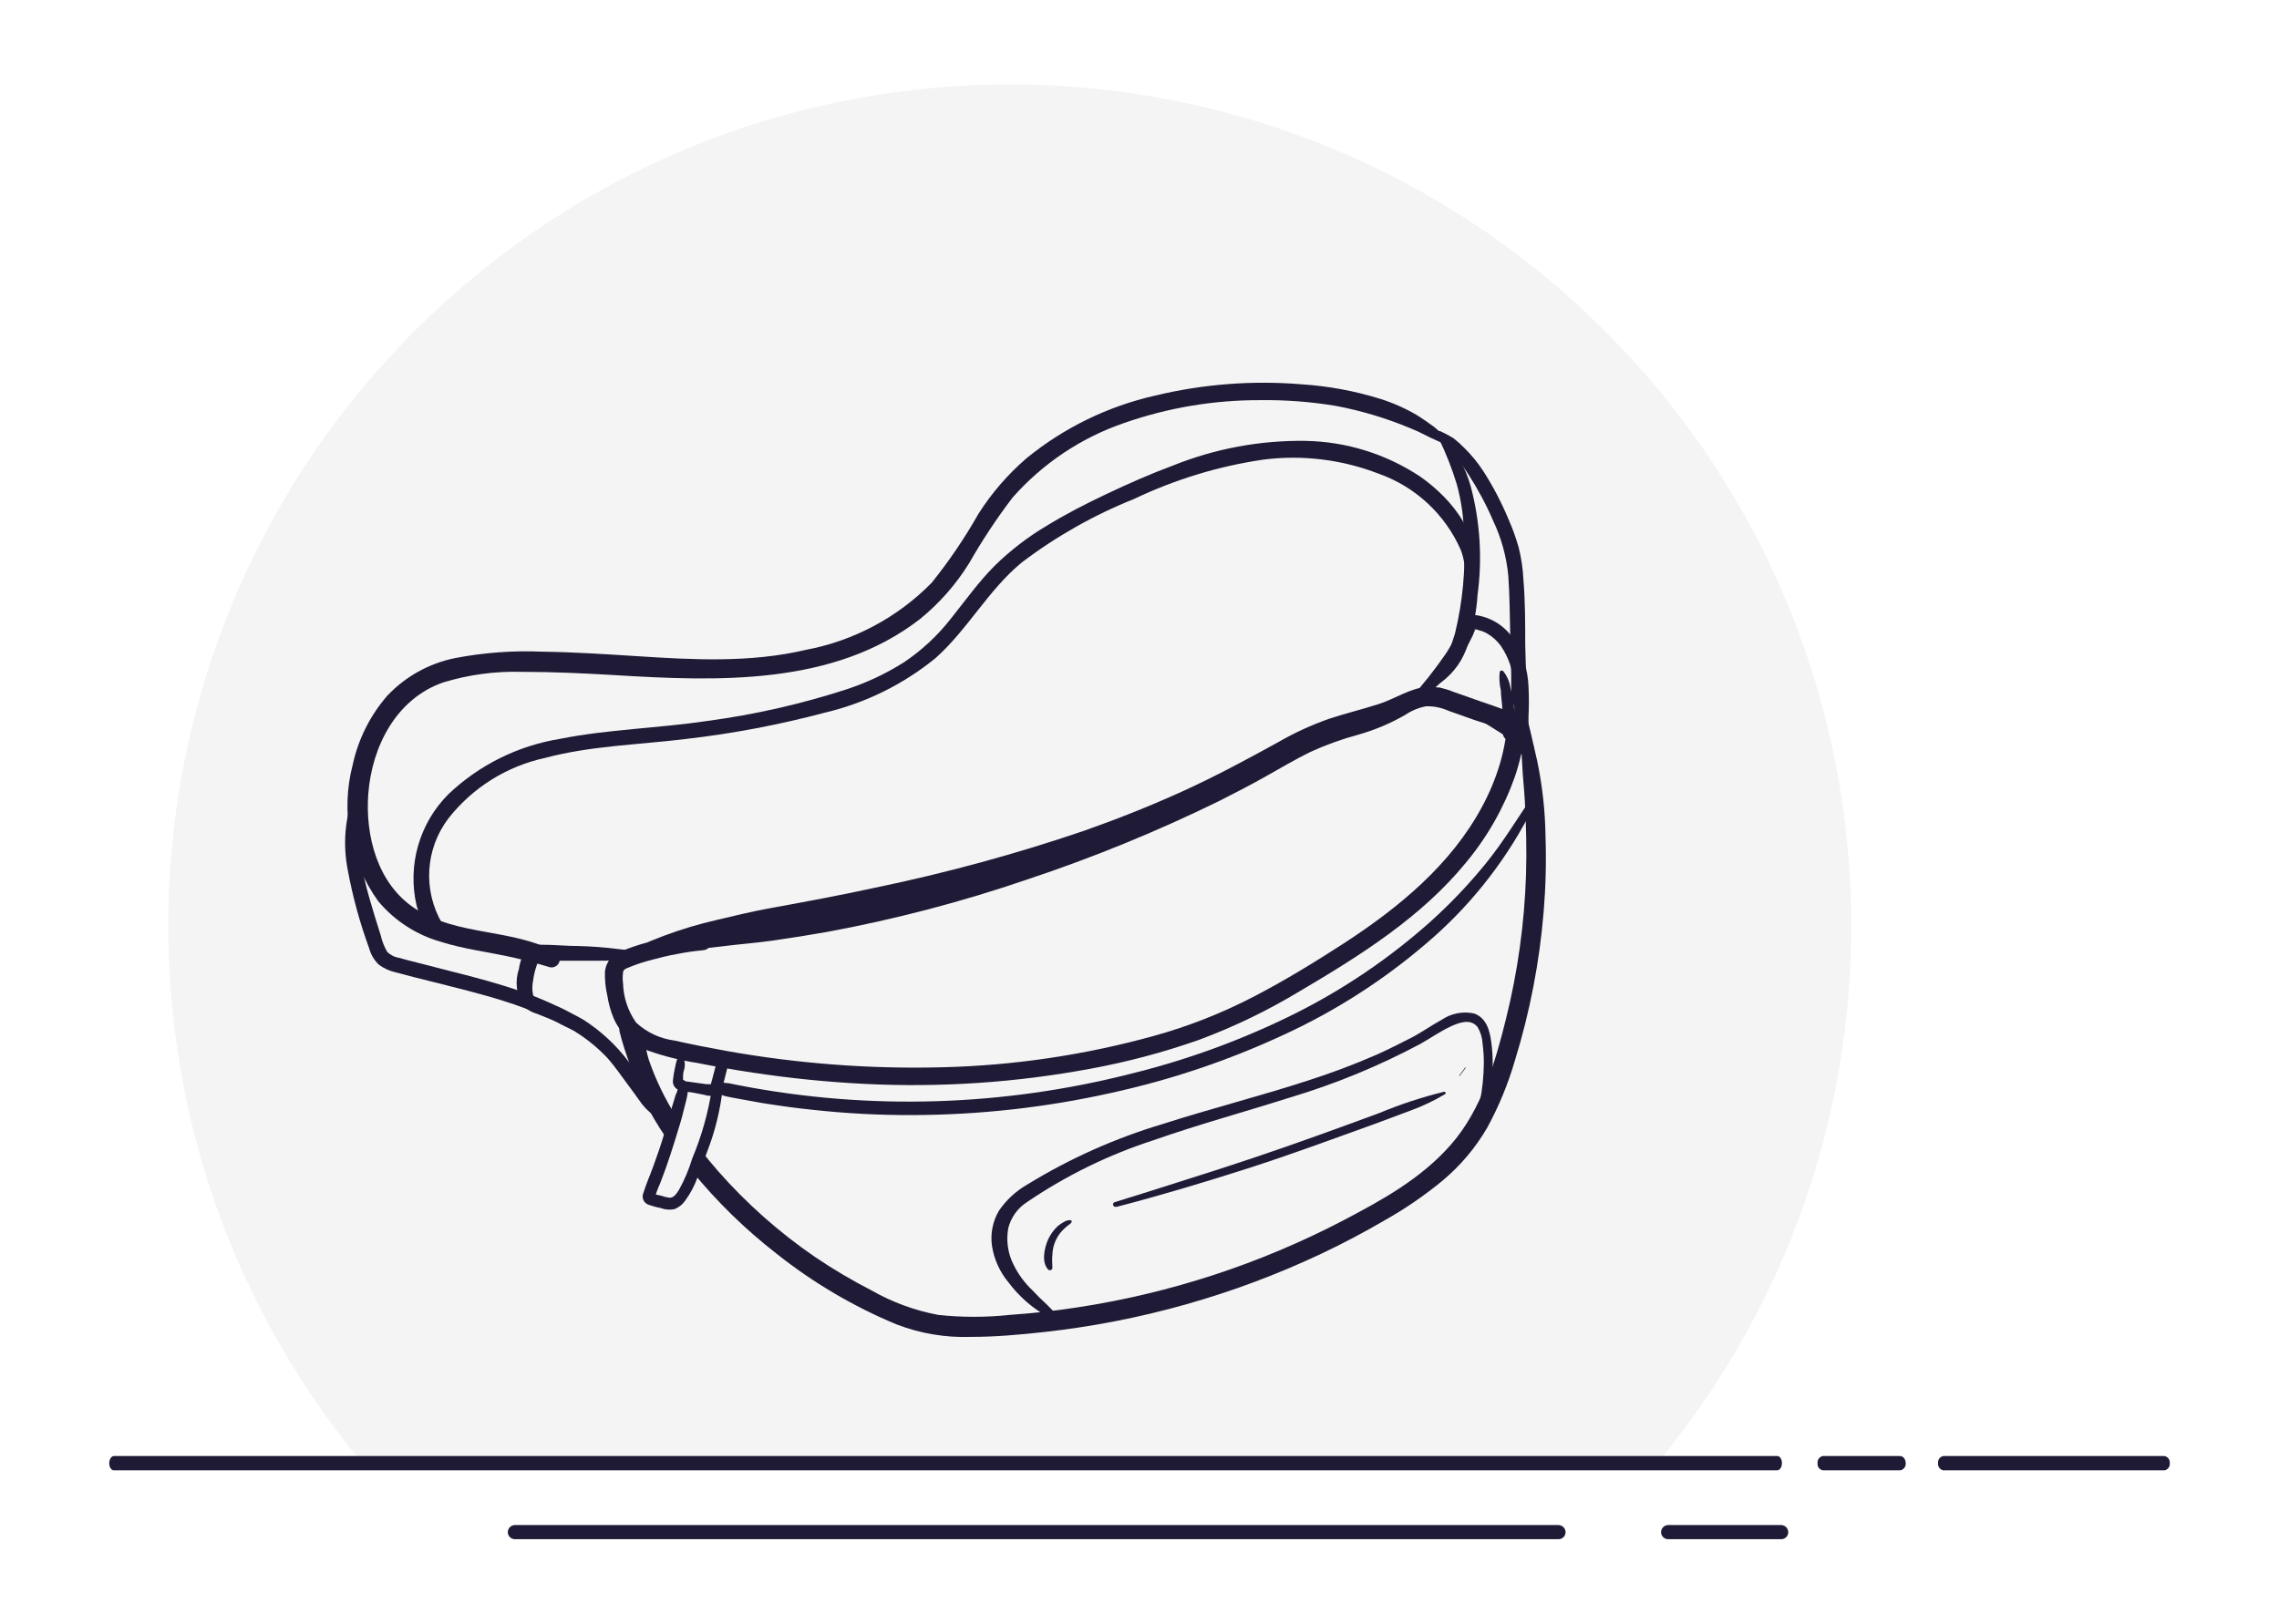
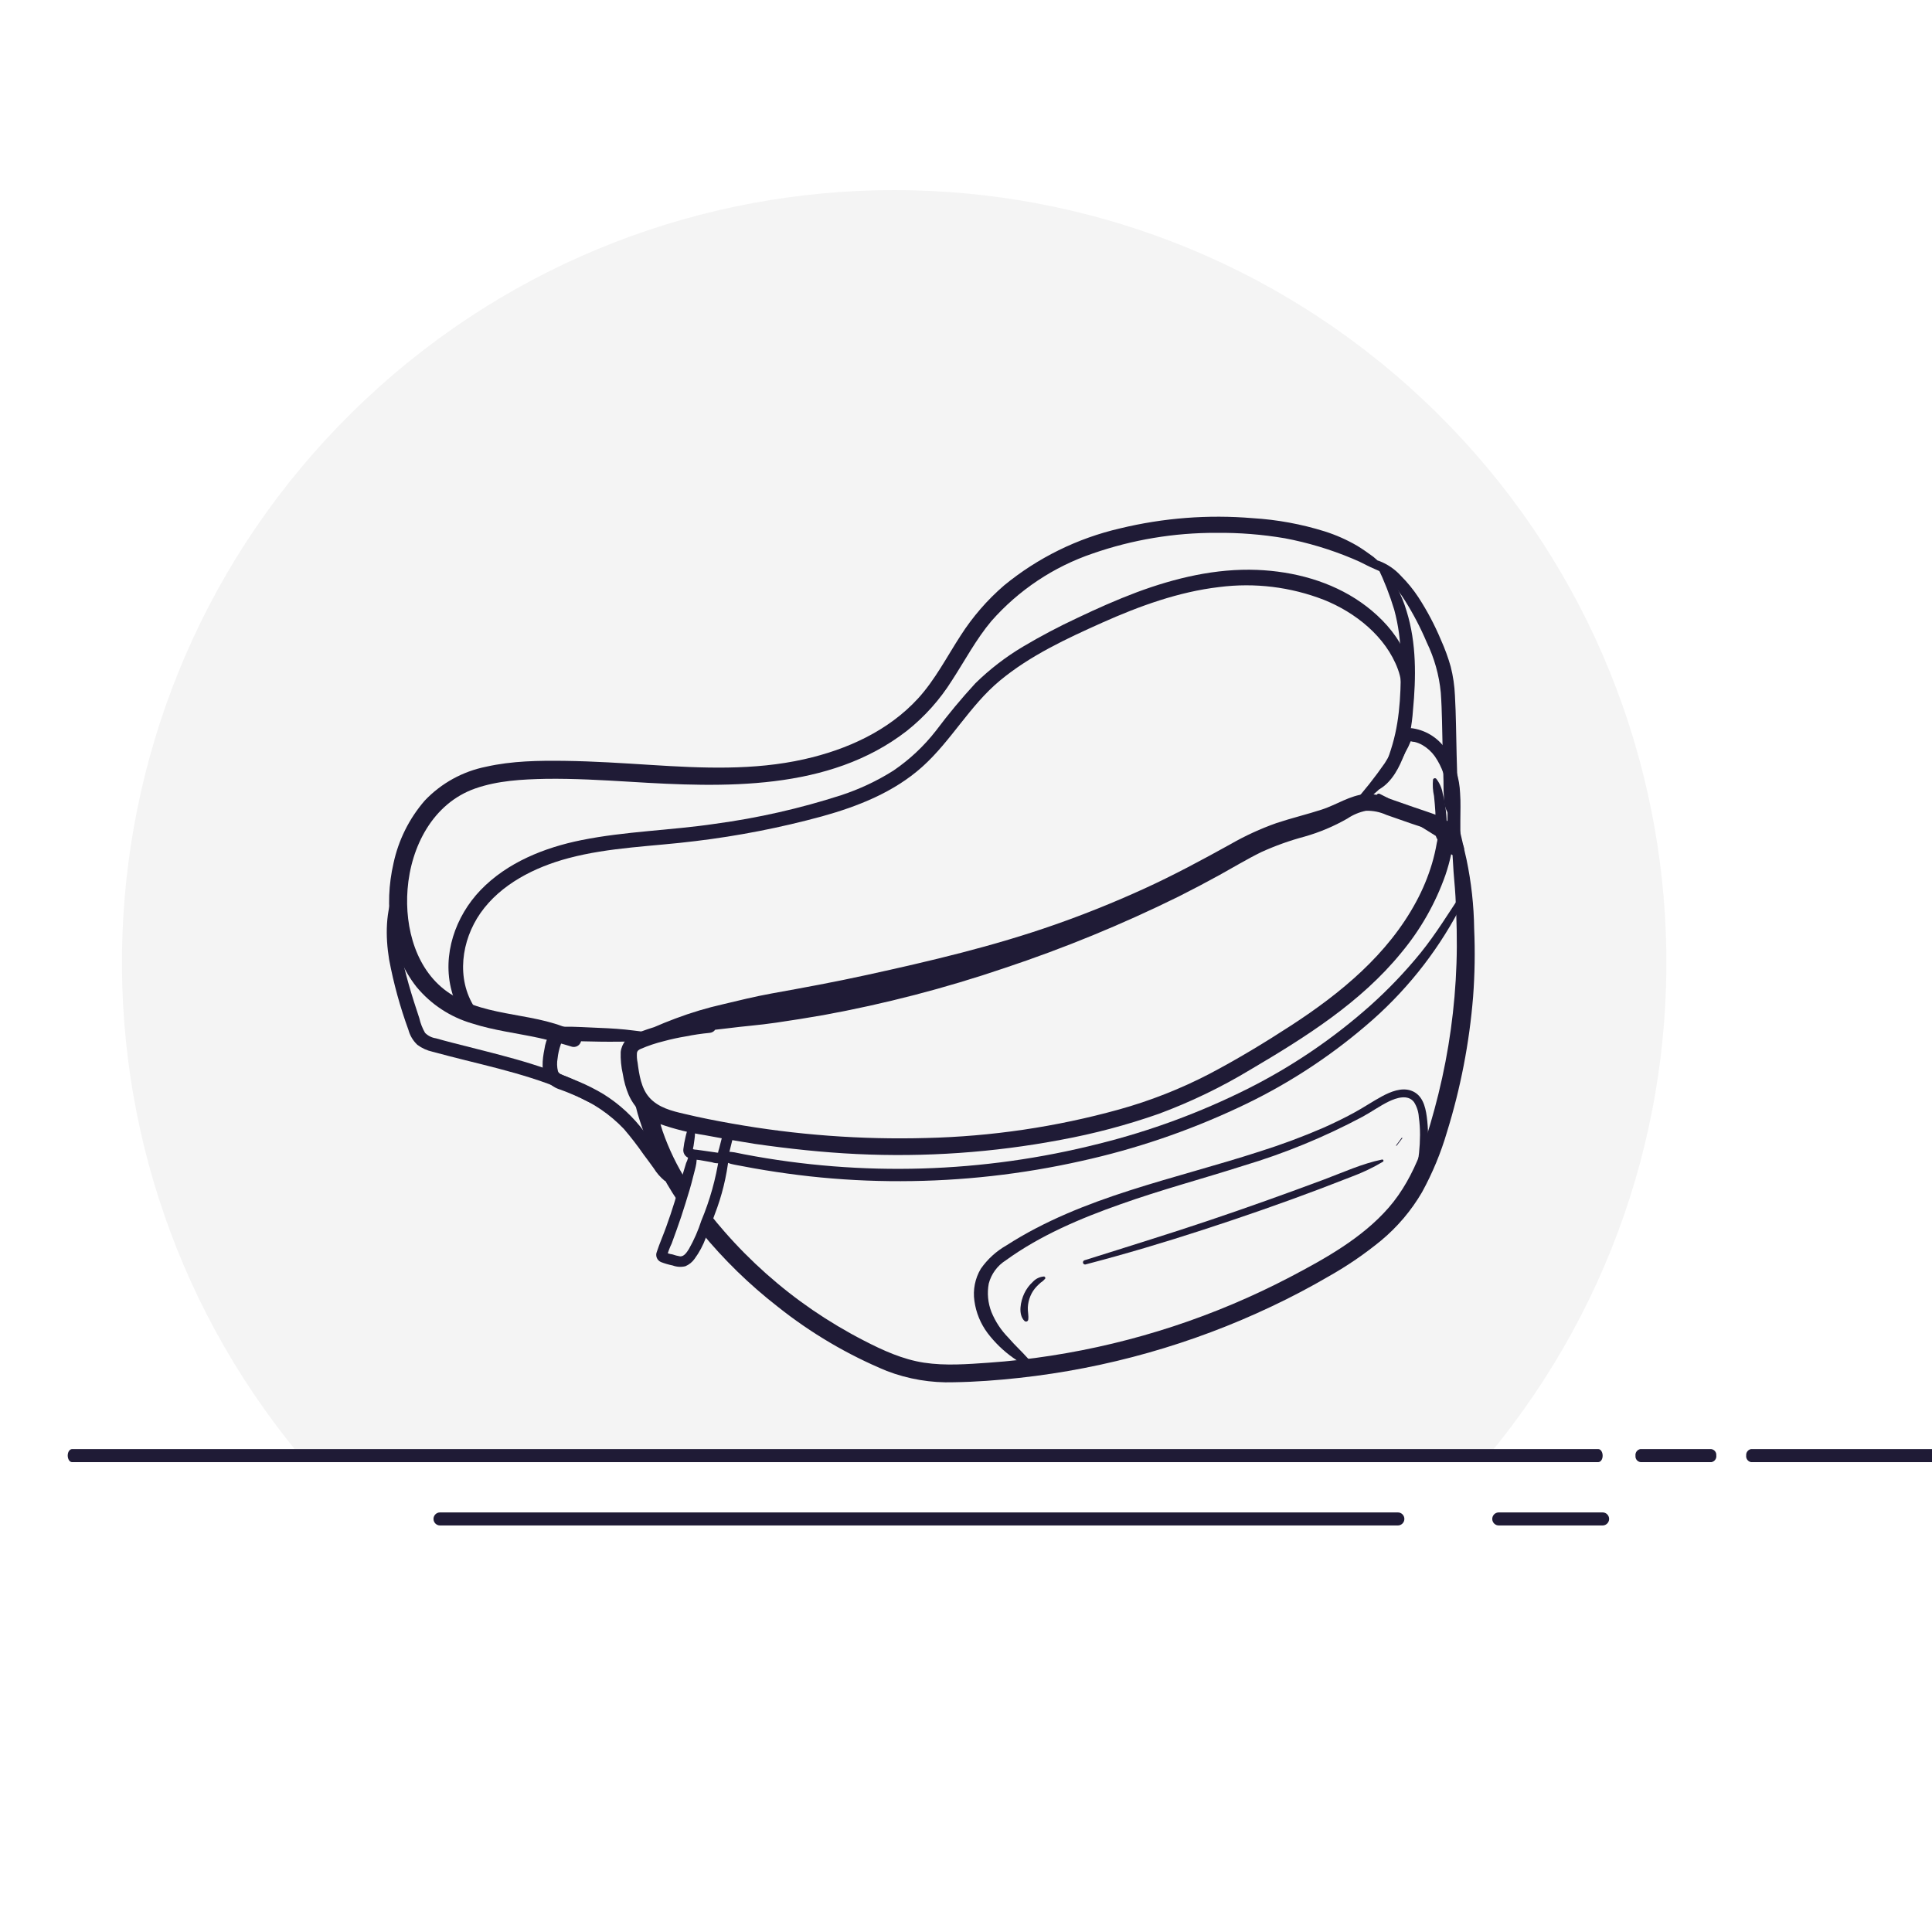
- <svg xmlns="http://www.w3.org/2000/svg" id="Capa_1" data-name="Capa 1" width="174" height="124" viewBox="0 0 174 124">
+ <svg xmlns="http://www.w3.org/2000/svg" id="Capa_1" data-name="Capa 1" width="400" height="400" viewBox="0 0 400 400">
  <defs>
    <style>
      .cls-1 {
        fill: #f4f4f4;
      }

      .cls-2 {
        fill: #1f1b36;
      }
    </style>
  </defs>
+   <g id="Grupo_279" data-name="Grupo 279">
+     <g id="Sustracción_2" data-name="Sustracción 2">
+       <path id="Trazado_402" data-name="Trazado 402" class="cls-1" d="M308.13,301.38h-246a159.88,159.88,0,1,1,246,0Z" />
+     </g>
+     <g id="Grupo_261" data-name="Grupo 261">
+       <path id="Trazado_481" data-name="Trazado 481" class="cls-2" d="M331.8,315.83H310.34a1.35,1.35,0,0,1-.07-2.7H331.8a1.35,1.35,0,0,1,0,2.7Z" />
+     </g>
+     <g id="Grupo_262" data-name="Grupo 262">
+       <path id="Trazado_482" data-name="Trazado 482" class="cls-2" d="M289.41,315.83H91.1a1.35,1.35,0,0,1,0-2.7H289.41a1.35,1.35,0,0,1,0,2.7Z" />
+     </g>
+     <g id="Grupo_255" data-name="Grupo 255">
+       <g id="Grupo_252" data-name="Grupo 252">
+         <path id="Trazado_473" data-name="Trazado 473" class="cls-2" d="M404.53,302.72h-42a1.25,1.25,0,0,1-1-1.39,1.23,1.23,0,0,1,1-1.31h42a1.25,1.25,0,0,1,1,1.39A1.23,1.23,0,0,1,404.53,302.72Z" />
+       </g>
+       <g id="Grupo_253" data-name="Grupo 253">
+         <path id="Trazado_474" data-name="Trazado 474" class="cls-2" d="M354.29,302.72H339.67a1.2,1.2,0,0,1-1.06-1.31,1.24,1.24,0,0,1,1-1.39h14.67a1.2,1.2,0,0,1,1.06,1.31,1.24,1.24,0,0,1-1,1.39Z" />
+       </g>
+       <g id="Grupo_254" data-name="Grupo 254">
+         <path id="Trazado_475" data-name="Trazado 475" class="cls-2" d="M330.91,302.72h-316c-.5,0-.9-.64-.89-1.39s.41-1.29.89-1.31h316c.51,0,.91.64.9,1.39s-.41,1.29-.9,1.31Z" />
+       </g>
+     </g>
+   </g>
  <g>
-     <path id="Trazado_402" data-name="Trazado 402" class="cls-1" d="M126.52,111.75H27.67a64.25,64.25,0,1,1,98.85,0Z" />
-     <path id="Trazado_481" data-name="Trazado 481" class="cls-2" d="M136,117.55h-8.62a.54.54,0,0,1-.56-.52.55.55,0,0,1,.53-.56H136a.55.55,0,0,1,.53.56A.53.53,0,0,1,136,117.55Z" />
-     <path id="Trazado_482" data-name="Trazado 482" class="cls-2" d="M119,117.55H39.3a.54.54,0,0,1-.53-.55.55.55,0,0,1,.53-.53H119a.55.55,0,0,1,.53.56A.53.53,0,0,1,119,117.55Z" />
-     <g id="Grupo_252" data-name="Grupo 252">
-       <path id="Trazado_473" data-name="Trazado 473" class="cls-2" d="M165.26,112.29H148.37a.5.5,0,0,1-.4-.56.49.49,0,0,1,.4-.53h16.89a.5.5,0,0,1,.4.56A.49.49,0,0,1,165.26,112.29Z" />
+     <path class="cls-2" d="M131.37,216.53a118.46,118.46,0,0,1,19.1-3.61c3.59-.47,6.56-.65,10.23-1.19,3.26-.47,6.51-1,9.76-1.56a263.84,263.84,0,0,0,37.5-9.74A284.12,284.12,0,0,0,244,185.63q4.3-2.16,8.53-4.49c2.86-1.58,5.66-3.28,8.6-4.72a57.5,57.5,0,0,1,9-3.22,39.49,39.49,0,0,0,8.84-3.73,10.57,10.57,0,0,1,3.86-1.61,9.55,9.55,0,0,1,4.2.85l4.95,1.73c1.59.56,3.25,1,4.8,1.69.37.15.68.3.8.69a3.78,3.78,0,0,1-.1,1.67,37.47,37.47,0,0,1-1,4.31,41.45,41.45,0,0,1-3.27,7.88c-5.87,10.93-15.62,18.94-25.86,25.61-5.51,3.58-11.16,7-17,10.07a97.09,97.09,0,0,1-18.72,7.36,163.64,163.64,0,0,1-39.84,5.89,198.79,198.79,0,0,1-40.31-3c-3.28-.58-6.55-1.22-9.8-2-2.59-.59-5.38-1.3-7.22-3.36-1.72-1.91-2.13-4.79-2.45-7.24a7.25,7.25,0,0,1-.14-2c.08-.48.37-.66.81-.86a30.18,30.18,0,0,1,4.73-1.58,45.65,45.65,0,0,1,4.6-1,47.06,47.06,0,0,1,4.86-.72c2-.14,2-3.22,0-3.09-1.78.12-3.53.18-5.29.47a48.77,48.77,0,0,0-5.07,1.12,44.06,44.06,0,0,0-4.86,1.64,4.53,4.53,0,0,0-3.14,3.81,17.75,17.75,0,0,0,.44,4.58,18.3,18.3,0,0,0,1.23,4.35,11.31,11.31,0,0,0,6.5,6,51.45,51.45,0,0,0,9.17,2.28q5.2,1,10.44,1.82c7,1,14,1.76,21.07,2.1A180.77,180.77,0,0,0,219.58,236a135,135,0,0,0,20.35-5.4,112.4,112.4,0,0,0,19-9.17c11.29-6.65,22.81-13.89,31.18-24.17a52.11,52.11,0,0,0,9.16-16.12,39.54,39.54,0,0,0,1.18-4.26,11.42,11.42,0,0,0,.42-4.85,4.62,4.62,0,0,0-3.19-3.18c-1.63-.62-3.31-1.16-5-1.74s-3.4-1.17-5.1-1.78a11.54,11.54,0,0,0-4.88-.94c-3.2.29-6,2.23-9,3.21s-6.3,1.77-9.4,2.8a57.91,57.91,0,0,0-9.54,4.38c-5.92,3.28-11.85,6.47-18,9.27s-12.17,5.22-18.42,7.41c-12.71,4.46-25.76,7.52-38.9,10.4-6.55,1.44-13.15,2.65-19.75,3.84-3.37.61-6.71,1.43-10,2.22a74.73,74.73,0,0,0-9.84,2.95,91.47,91.47,0,0,0-9.14,4,.92.92,0,0,0,.71,1.67Z" />
+     <g>
+       <path class="cls-2" d="M305.21,192.29a74.68,74.68,0,0,0-1.59-14.38c-.53-2.21-1-4.45-1.54-6.66-.32-1.29-2.11-.7-1.94.54a67.69,67.69,0,0,1,.7,7c.1,2.27.38,4.55.5,6.82.24,4.63.37,9.25.21,13.89a131.15,131.15,0,0,1-3.74,27c-2.06,8.21-4.62,17-10.29,23.52-5.5,6.31-13.12,10.54-20.43,14.38a159.45,159.45,0,0,1-49.54,16.29c-4.25.66-8.53,1.14-12.81,1.44-4.43.31-9,.67-13.42,0s-8.56-2.56-12.5-4.6a99.43,99.43,0,0,1-10.6-6.32A97.37,97.37,0,0,1,150,255q-1.59-1.81-3.1-3.73a35.36,35.36,0,0,1-1.74,3.81A99.37,99.37,0,0,0,161,270.52a93.8,93.8,0,0,0,22.59,13.32,35.51,35.51,0,0,0,13.92,2.34c4.51-.07,9-.41,13.51-.9a163.44,163.44,0,0,0,52.3-14.82q6.06-2.86,11.86-6.25a75.29,75.29,0,0,0,10.76-7.37,37.73,37.73,0,0,0,8.47-10,62.28,62.28,0,0,0,5.17-12.46,129.93,129.93,0,0,0,5.41-28A119.43,119.43,0,0,0,305.21,192.29Z" />
+       <path class="cls-2" d="M136.17,229.87a10.86,10.86,0,0,1-3.77-3.3,2.29,2.29,0,0,0-.81,2.36c.5,2.12,1.23,4.16,1.93,6.22a52.67,52.67,0,0,0,2.57,6.21,61.78,61.78,0,0,0,4.33,7.43,11.8,11.8,0,0,1,1.9-4,50.58,50.58,0,0,1-5.16-10.68A24.16,24.16,0,0,1,136.17,229.87Z" />
    </g>
-     <g id="Grupo_253" data-name="Grupo 253">
-       <path id="Trazado_474" data-name="Trazado 474" class="cls-2" d="M145.07,112.29H139.2a.48.48,0,0,1-.43-.53.5.5,0,0,1,.4-.56h5.9c.23,0,.42.23.43.53a.51.51,0,0,1-.41.56Z" />
-     </g>
-     <g id="Grupo_254" data-name="Grupo 254">
-       <path id="Trazado_475" data-name="Trazado 475" class="cls-2" d="M135.67,112.29H8.69c-.2,0-.36-.26-.35-.56s.16-.52.35-.53h127c.21,0,.37.26.36.56s-.16.52-.36.53Z" />
-     </g>
-     <path class="cls-2" d="M47.23,73.76A48.2,48.2,0,0,1,55,72.29c1.46-.19,2.66-.26,4.16-.48,1.32-.19,2.65-.4,4-.64a107.58,107.58,0,0,0,15.26-4,117.67,117.67,0,0,0,14.67-6c1.17-.59,2.33-1.19,3.47-1.83s2.3-1.33,3.5-1.92a23.58,23.58,0,0,1,3.64-1.31,15.82,15.82,0,0,0,3.6-1.52,4.26,4.26,0,0,1,1.57-.65,3.9,3.9,0,0,1,1.71.34l2,.71c.65.22,1.33.41,2,.68.15.07.28.13.33.29a1.44,1.44,0,0,1,0,.68,15.3,15.3,0,0,1-.41,1.75,17.29,17.29,0,0,1-1.34,3.21c-2.38,4.44-6.35,7.7-10.52,10.42-2.24,1.45-4.54,2.86-6.91,4.09a39.32,39.32,0,0,1-7.62,3,66.65,66.65,0,0,1-16.2,2.4,81.9,81.9,0,0,1-16.4-1.24c-1.34-.24-2.67-.5-4-.8a5.32,5.32,0,0,1-2.94-1.37,5.41,5.41,0,0,1-1-3,2.83,2.83,0,0,1,0-.82c0-.2.15-.27.32-.35a13.23,13.23,0,0,1,1.93-.64c.62-.17,1.24-.32,1.87-.43a18.89,18.89,0,0,1,2-.29c.8-.06.81-1.31,0-1.26s-1.44.07-2.16.19a21.08,21.08,0,0,0-2.06.46,16.92,16.92,0,0,0-2,.67,1.83,1.83,0,0,0-1.28,1.55,6.91,6.91,0,0,0,.18,1.86,7.29,7.29,0,0,0,.5,1.77,4.56,4.56,0,0,0,2.64,2.44,21,21,0,0,0,3.73.93c1.41.28,2.83.53,4.25.74a84.87,84.87,0,0,0,8.57.86,74,74,0,0,0,17.2-1.16,54.77,54.77,0,0,0,8.27-2.2,45.76,45.76,0,0,0,7.72-3.73c4.6-2.71,9.28-5.65,12.69-9.83a21.41,21.41,0,0,0,3.73-6.57,16.33,16.33,0,0,0,.48-1.73,4.55,4.55,0,0,0,.17-2,1.86,1.86,0,0,0-1.3-1.29c-.66-.26-1.34-.48-2-.71l-2.07-.73a4.86,4.86,0,0,0-2-.38c-1.3.12-2.43.91-3.66,1.31s-2.56.72-3.83,1.14a23,23,0,0,0-3.87,1.78c-2.41,1.33-4.83,2.63-7.34,3.77s-5,2.12-7.49,3A133.37,133.37,0,0,1,66.79,67.8c-2.67.58-5.35,1.08-8,1.56-1.37.25-2.73.58-4.08.9a31.3,31.3,0,0,0-4,1.2A38.19,38.19,0,0,0,47,73.08a.37.37,0,0,0,.28.68Z" />
-     <path class="cls-2" d="M118,63.9a30.21,30.21,0,0,0-.65-5.85c-.22-.9-.4-1.81-.63-2.71-.13-.53-.86-.29-.78.22.13.94.24,1.88.28,2.83s.15,1.85.2,2.78c.1,1.88.15,3.76.09,5.65a52.72,52.72,0,0,1-1.53,11c-.83,3.34-1.87,6.92-4.18,9.57s-5.34,4.29-8.31,5.85A65,65,0,0,1,82.3,99.84c-1.73.27-3.47.46-5.21.58a25.56,25.56,0,0,1-5.46,0,16.34,16.34,0,0,1-5.09-1.87A41.52,41.52,0,0,1,62.23,96a39.82,39.82,0,0,1-7.43-6.59c-.43-.5-.85-1-1.26-1.52a14.46,14.46,0,0,1-.71,1.55,39.92,39.92,0,0,0,6.44,6.29,38.33,38.33,0,0,0,9.19,5.42,14.38,14.38,0,0,0,5.66.95c1.84,0,3.68-.16,5.5-.36a66.67,66.67,0,0,0,21.28-6q2.47-1.17,4.83-2.55a30.31,30.31,0,0,0,4.38-3,15.27,15.27,0,0,0,3.44-4.07A25.68,25.68,0,0,0,115.66,81a53.32,53.32,0,0,0,2.2-11.4A49.47,49.47,0,0,0,118,63.9Z" />
-     <path class="cls-2" d="M49.19,79.19a4.55,4.55,0,0,1-1.54-1.34.92.92,0,0,0-.33,1c.21.86.5,1.69.79,2.53a21.41,21.41,0,0,0,1,2.53,24,24,0,0,0,1.76,3,4.7,4.7,0,0,1,.77-1.61,20.77,20.77,0,0,1-2.1-4.35A9.35,9.35,0,0,1,49.19,79.19Z" />
-     <path class="cls-2" d="M109.83,52.87c1.21.88,2.46,1.68,3.73,2.47l1.85,1.16a4.15,4.15,0,0,1,.73.51c.21.2.25.46.53.58a.32.32,0,0,0,.32-.08c.44-.56-.37-1.17-.8-1.44-.66-.41-1.33-.8-2-1.19-1.37-.82-2.74-1.63-4.17-2.34a.19.19,0,0,0-.19.33Z" />
-     <path class="cls-2" d="M117,60.81c-1.16,1.72-2.23,3.49-3.54,5.11a39.42,39.42,0,0,1-4.27,4.49,47.48,47.48,0,0,1-10.32,7A60.53,60.53,0,0,1,86.35,82,68.84,68.84,0,0,1,71.5,84.1a68,68,0,0,1-15-1.2l-.85-.17a6.37,6.37,0,0,0-1-.06c-.34,0-.53.53-.18.69a6.15,6.15,0,0,0,.84.34c.33.08.67.14,1,.2l1.88.34c1.25.2,2.52.38,3.79.51a67.36,67.36,0,0,0,7.65.41,70.42,70.42,0,0,0,15.24-1.7A63.35,63.35,0,0,0,98.07,79a46.69,46.69,0,0,0,10.77-6.9,32.89,32.89,0,0,0,7.85-9.74,11.67,11.67,0,0,0,.62-1.4c.07-.19-.21-.28-.31-.13Z" />
-     <path class="cls-2" d="M107.9,53.58a4.92,4.92,0,0,0,.82-.43c.25-.17.51-.35.75-.55a8.67,8.67,0,0,0,1.27-1.3,13.56,13.56,0,0,0,1.06-1.54q.23-.39.42-.78a6.53,6.53,0,0,0,.39-.85l0-.06h0c-.09.08-.07,0,0,0s.19,0,.28.06a2.14,2.14,0,0,1,.65.25,3.4,3.4,0,0,1,1.05.95,5.78,5.78,0,0,1,1,3,21.36,21.36,0,0,1,0,2.4c0,.4,0,.8,0,1.2a5.93,5.93,0,0,0,.11,1.33.52.52,0,0,0,1-.14c0-.39,0-.8,0-1.19s0-.8,0-1.2a22,22,0,0,0,0-2.3,7.19,7.19,0,0,0-1.1-3.56A4.15,4.15,0,0,0,112.82,47a1.16,1.16,0,0,0-1,.27,2.74,2.74,0,0,0-.48.91,12.74,12.74,0,0,1-.95,1.74,33,33,0,0,1-2.7,3.42.14.14,0,0,0,.17.22Z" />
-     <path class="cls-2" d="M114.5,51.33a4.08,4.08,0,0,0,.09,1.39c0,.45.09.91.11,1.37s0,1,0,1.47c0,.29,0,.91.43.91s.51-.78.53-1.1a10.41,10.41,0,0,0-.08-1.48,9.19,9.19,0,0,0-.26-1.37,2.61,2.61,0,0,0-.55-1.26.16.16,0,0,0-.27.07Z" />
-     <path class="cls-2" d="M48.83,73.35c.33-.75-1.26-.82-1.64-.87a29.26,29.26,0,0,0-3-.23c-1,0-1.95-.11-2.92-.1A1.46,1.46,0,0,0,40,72.8,3.64,3.64,0,0,0,39.62,74a3.39,3.39,0,0,0,.26,2.74,2.41,2.41,0,0,0,1.1.68l1.16.46a12.17,12.17,0,0,1,4.18,2.86c.62.68,1.12,1.44,1.67,2.17.28.38.56.75.83,1.14a4.43,4.43,0,0,0,.92,1A.2.2,0,0,0,50,85a6.32,6.32,0,0,0-.84-2.07,13.32,13.32,0,0,0-4.63-5.06,15.59,15.59,0,0,0-2.08-1l-1.16-.47c-.23-.09-.5-.17-.59-.42a2.62,2.62,0,0,1,0-1.08A5.88,5.88,0,0,1,41,73.66a.8.8,0,0,1,.15-.29.73.73,0,0,1,.33,0l1.34,0c1,0,2,0,3,0,.5,0,1,0,1.5-.06a6.48,6.48,0,0,0,.77-.07c.1,0,.47-.14.51,0a.14.14,0,0,0,.26,0Z" />
-     <path class="cls-2" d="M51.86,80.65l0,.09.09-.11c-.29.13-.34.57-.4.85a7.71,7.71,0,0,0-.17,1,.71.71,0,0,0,.38.74,3.63,3.63,0,0,0,1,.2l1,.19a1.56,1.56,0,0,0,1,0,1.09,1.09,0,0,0,.46-.81l.28-1.11c.13-.56-.73-.8-.87-.24l-.26,1a2,2,0,0,0-.1.41q.13-.07,0-.06h-.1l-.25,0-1-.14-.5-.07a.87.87,0,0,1-.42-.1l.15.15c0-.07,0-.27,0-.36s0-.36.07-.55.14-.74-.11-1l.06.14v-.1c0-.22-.31-.26-.37,0Z" />
-     <path class="cls-2" d="M51.82,82.72a2.37,2.37,0,0,1-.24.92c-.11.38-.23.76-.35,1.15-.2.7-.4,1.4-.61,2.1s-.47,1.42-.72,2.12-.56,1.39-.78,2.1a.67.67,0,0,0,.33.87,5.85,5.85,0,0,0,1,.28,1.81,1.81,0,0,0,1.08.07,1.78,1.78,0,0,0,.78-.63,7,7,0,0,0,.94-1.77q.39-1,.75-2a19.09,19.09,0,0,0,1.18-4.82.41.41,0,0,0-.41-.42.42.42,0,0,0-.41.42,22.83,22.83,0,0,1-1.51,5.37,12.18,12.18,0,0,1-1,2.37c-.17.27-.4.66-.76.62a3.42,3.42,0,0,1-.63-.16,2.2,2.2,0,0,1-.63-.19l.16.16v.2a7.41,7.41,0,0,1,.4-1.08l.42-1.12c.26-.75.52-1.51.75-2.27s.48-1.52.66-2.3.5-1.52.1-2.13c-.11-.18-.47-.13-.44.12Z" />
-     <path class="cls-2" d="M109.84,33.46A24.09,24.09,0,0,1,111.23,37a15.8,15.8,0,0,1,.55,4,25.7,25.7,0,0,1-.69,7.37c-.18.6-.38,1.19-.61,1.78s-.55,1.13-.78,1.72c-.07.19.17.34.32.25a5.62,5.62,0,0,0,2.08-3,14.8,14.8,0,0,0,.71-3.68,21.26,21.26,0,0,0-.53-8.33,9.9,9.9,0,0,0-2.16-3.91c-.15-.16-.35,0-.28.21Z" />
-     <path class="cls-2" d="M109.71,33.27a9.05,9.05,0,0,1,.65.74c.22.26.46.49.67.74a13.54,13.54,0,0,1,1.1,1.51A23.91,23.91,0,0,1,114,39.77,12.55,12.55,0,0,1,115.16,44c.11,1.59.11,3.19.15,4.78l.07,2.69c0,.45,0,.9,0,1.34a2.58,2.58,0,0,0,.36,1.39.3.3,0,0,0,.51,0,4.59,4.59,0,0,0,.27-2.47l-.07-2.49c0-1.66,0-3.33-.14-5a12.51,12.51,0,0,0-.36-2.43,16.53,16.53,0,0,0-.81-2.23A23.1,23.1,0,0,0,113.26,36a10.35,10.35,0,0,0-1.45-1.78,8.18,8.18,0,0,0-.82-.74,8.3,8.3,0,0,0-1-.54c-.21-.1-.45.16-.26.34Z" />
-     <path class="cls-2" d="M110.49,33.6a6.69,6.69,0,0,0-1-1c-.44-.32-.88-.63-1.35-.92a13.63,13.63,0,0,0-2.76-1.22,25.92,25.92,0,0,0-6-1.11,35.34,35.34,0,0,0-11.18.86A23.85,23.85,0,0,0,78.37,35a19.22,19.22,0,0,0-3.66,4.23,39.5,39.5,0,0,1-3.58,5.28,18.16,18.16,0,0,1-9.6,5.12c-4.25,1-8.61.76-12.92.48-2.39-.15-4.79-.31-7.19-.34a28.73,28.73,0,0,0-6.68.49,9.8,9.8,0,0,0-5.17,2.87,11.9,11.9,0,0,0-2.64,5.27,12.45,12.45,0,0,0,1.95,10.43,9.65,9.65,0,0,0,4.69,3.07c1.83.59,3.76.81,5.63,1.23.93.21,1.87.46,2.78.74a.63.63,0,0,0,.48-1.14c-3.33-1.84-7.51-1.22-10.75-3.33-2.87-1.86-3.84-5.54-3.59-8.79.28-3.61,2.13-7.24,5.71-8.49a18.72,18.72,0,0,1,6-.81c2.38,0,4.75.11,7.11.25,7.86.48,16.73.82,23.31-4.29A17.08,17.08,0,0,0,74,43a45.19,45.19,0,0,1,3.31-5,20,20,0,0,1,8.53-5.7,31.19,31.19,0,0,1,10.4-1.74A32.58,32.58,0,0,1,102,31a28.5,28.5,0,0,1,5.67,1.7q.63.25,1.23.57c.44.23.9.41,1.36.63a.19.19,0,0,0,.23-.3Z" />
-     <path class="cls-2" d="M27.06,60.55a10.65,10.65,0,0,0-.5,5.94,36.77,36.77,0,0,0,1.62,5.92,2.74,2.74,0,0,0,.75,1.27,3.46,3.46,0,0,0,1.28.58c.92.25,1.84.48,2.77.71,1.85.47,3.7.91,5.52,1.49a29.67,29.67,0,0,1,2.9,1.08c.49.21,1,.45,1.45.7.24.13.49.24.73.35a1.86,1.86,0,0,0,.37.14,1.3,1.3,0,0,0,.44,0,.3.3,0,0,0,.2-.36,1.08,1.08,0,0,0-.35-.54,4.55,4.55,0,0,0-.62-.43,9.67,9.67,0,0,0-1.2-.61,27.6,27.6,0,0,0-2.59-1.06c-1.74-.61-3.52-1.08-5.31-1.53l-2.69-.69c-.45-.11-.91-.23-1.36-.36a1.62,1.62,0,0,1-.91-.46,4.52,4.52,0,0,1-.49-1.25L28.62,70c-.3-1-.58-1.91-.8-2.89a25.09,25.09,0,0,1-.5-3.24,17.76,17.76,0,0,1,.07-3.26.18.18,0,0,0-.33-.09Z" />
-     <path class="cls-2" d="M112.31,44.32c1.08-3.18-1.42-6.19-3.86-7.91a16.36,16.36,0,0,0-8.77-2.74,26.12,26.12,0,0,0-10.14,1.89c-1.7.63-3.35,1.36-5,2.14s-3.13,1.54-4.62,2.45a21,21,0,0,0-4,3.08c-1.22,1.23-2.22,2.64-3.31,4A15.46,15.46,0,0,1,69,50.59a19.69,19.69,0,0,1-4.38,2.06A60.46,60.46,0,0,1,54,55.06c-3.74.56-7.55.63-11.26,1.37a16.11,16.11,0,0,0-8.49,4.21,9.11,9.11,0,0,0-2.45,8.49,6.79,6.79,0,0,0,.9,2c.43.65,1.48,0,1.05-.62a7.22,7.22,0,0,1,.48-8,12.84,12.84,0,0,1,7.4-4.63c3.49-.93,7.14-1,10.71-1.44A74.36,74.36,0,0,0,63,54.42a21,21,0,0,0,8.44-4.17c2.44-2.18,4-5.16,6.54-7.27a36.84,36.84,0,0,1,8.62-4.88,34.48,34.48,0,0,1,9.87-3,18.07,18.07,0,0,1,8.8,1.08A10.77,10.77,0,0,1,111.53,42a4.81,4.81,0,0,1,.29,2.22c0,.3.4.32.49.07Z" />
-     <path class="cls-2" d="M80.63,100.35c-.33-.32-.63-.67-1-1s-.64-.66-1-1a6.82,6.82,0,0,1-1.42-2.15,4.48,4.48,0,0,1-.23-2.4,3.32,3.32,0,0,1,1.44-2,37.92,37.92,0,0,1,9.65-4.72c3.42-1.2,6.92-2.15,10.38-3.25a53.89,53.89,0,0,0,10-4.11c.75-.42,1.47-.93,2.25-1.3s1.58-.62,2.1,0a2.66,2.66,0,0,1,.39,1.26,10.8,10.8,0,0,1,.1,1.5,15.91,15.91,0,0,1-.31,3,14.59,14.59,0,0,1-.39,1.44.15.15,0,0,0,.27.11,9.11,9.11,0,0,0,1-3,11.72,11.72,0,0,0,0-3.13c-.12-.9-.37-1.87-1.32-2.2a3.2,3.2,0,0,0-2.45.47c-.81.44-1.58,1-2.39,1.41s-1.7.87-2.58,1.26a55.47,55.47,0,0,1-5.31,2c-3.64,1.18-7.35,2.12-11,3.29a43.66,43.66,0,0,0-10.37,4.63,6.58,6.58,0,0,0-2.17,2,4.14,4.14,0,0,0-.53,2.71A5.73,5.73,0,0,0,77,97.94,9.6,9.6,0,0,0,79.11,100c.38.28.8.5,1.2.76a.27.27,0,0,0,.32-.43Z" />
-     <path class="cls-2" d="M85.21,92.18c3.35-.87,6.66-1.86,10-2.93S101.72,87,105,85.82l2.68-1a15.31,15.31,0,0,0,2.65-1.26.1.1,0,0,0-.08-.18A33.59,33.59,0,0,0,105.32,85c-1.61.6-3.22,1.18-4.83,1.76q-4.87,1.75-9.8,3.29c-1.86.59-3.71,1.19-5.58,1.76a.18.18,0,0,0,.1.35Z" />
-     <path class="cls-2" d="M111.44,82.17l.47-.62s0-.07-.06,0l-.46.62s0,.06,0,0Z" />
-     <path class="cls-2" d="M81.76,93.19c-.33-.06-.73.24-1,.45a3.35,3.35,0,0,0-.73,1c-.29.64-.54,1.76,0,2.32a.19.19,0,0,0,.32-.13c0-.34-.05-.67,0-1a2.85,2.85,0,0,1,.21-1,2.79,2.79,0,0,1,.53-.83,3.61,3.61,0,0,1,.35-.33c.12-.11.28-.18.37-.32a.12.12,0,0,0-.07-.17Z" />
+     <path class="cls-2" d="M285.22,165.17c2.95,2.18,6,4.15,9.15,6.09l4.55,2.84a11.19,11.19,0,0,1,1.8,1.26c.51.49.6,1.14,1.3,1.43a.76.76,0,0,0,.78-.21c1.08-1.38-.9-2.87-1.95-3.53-1.62-1-3.28-2-4.92-2.93-3.37-2-6.73-4-10.25-5.75a.46.46,0,0,0-.46.8Z" />
+     <path class="cls-2" d="M302.82,184.69c-2.84,4.25-5.47,8.59-8.68,12.57a96.17,96.17,0,0,1-10.51,11,117.53,117.53,0,0,1-25.35,17.18,149,149,0,0,1-30.77,11.36A169.38,169.38,0,0,1,154.14,239l-2.08-.42a13.87,13.87,0,0,0-2.41-.15c-.84,0-1.3,1.31-.46,1.68a14.72,14.72,0,0,0,2.07.84c.82.21,1.67.34,2.5.5,1.53.3,3.06.57,4.6.82q4.63.76,9.32,1.28a168.69,168.69,0,0,0,18.81,1,172.09,172.09,0,0,0,37.44-4.19,155.44,155.44,0,0,0,32.37-11,115.53,115.53,0,0,0,26.48-17,81.27,81.27,0,0,0,19.3-23.94,31.07,31.07,0,0,0,1.51-3.45c.17-.47-.52-.7-.77-.33Z" />
+     <path class="cls-2" d="M280.47,166.93a12,12,0,0,0,2-1.05,22.08,22.08,0,0,0,1.85-1.37,21.81,21.81,0,0,0,3.13-3.17,33.92,33.92,0,0,0,2.59-3.8c.36-.63.71-1.27,1-1.92a15,15,0,0,0,1-2.08l.09-.15h0c-.22.18-.17,0,.05.1s.47.07.7.12a6.28,6.28,0,0,1,1.59.63,8.22,8.22,0,0,1,2.58,2.33,14.4,14.4,0,0,1,2.56,7.45c.16,2,.1,3.92.07,5.89,0,1,0,2,0,3a13.77,13.77,0,0,0,.28,3.27,1.26,1.26,0,0,0,2.47-.33c.06-1-.07-2-.08-2.94s0-2,0-3c0-1.88.09-3.77-.05-5.65a17.71,17.71,0,0,0-2.71-8.75,10.15,10.15,0,0,0-7-4.7,2.77,2.77,0,0,0-2.35.65A6.83,6.83,0,0,0,289,153.7,32.26,32.26,0,0,1,286.7,158a84.28,84.28,0,0,1-6.65,8.4.35.35,0,0,0,.42.54Z" />
+     <path class="cls-2" d="M296.69,161.41a10.83,10.83,0,0,0,.21,3.4c.11,1.12.22,2.24.28,3.36s0,2.42,0,3.63c0,.71,0,2.23,1.05,2.23s1.27-1.9,1.3-2.71a23.19,23.19,0,0,0-.2-3.63,20.27,20.27,0,0,0-.62-3.36,6.78,6.78,0,0,0-1.35-3.1.41.41,0,0,0-.67.18Z" />
+     <path class="cls-2" d="M135.28,215.52c.84-1.85-3.08-2-4-2.15-2.4-.32-4.84-.47-7.26-.56s-4.8-.27-7.19-.24a3.53,3.53,0,0,0-3.11,1.6,8.85,8.85,0,0,0-1,3.05c-.43,2.1-.79,4.91.64,6.72a5.85,5.85,0,0,0,2.7,1.67c1,.37,1.93.74,2.87,1.15a29.51,29.51,0,0,1,10.26,7,66,66,0,0,1,4.1,5.32c.7.93,1.39,1.86,2.06,2.8a10.5,10.5,0,0,0,2.25,2.58.49.49,0,0,0,.73-.41c-.18-1.79-1.25-3.52-2-5.09a31.73,31.73,0,0,0-2.93-4.63,30.77,30.77,0,0,0-8.47-7.81,40,40,0,0,0-5.1-2.58c-.94-.4-1.89-.78-2.85-1.15-.57-.21-1.24-.43-1.46-1a6.34,6.34,0,0,1-.08-2.64,12.65,12.65,0,0,1,.64-2.85c.07-.21.18-.59.36-.71s.58-.08.81-.08l3.3.08c2.46.06,4.92.11,7.39.08,1.24,0,2.46,0,3.7-.13.63-.05,1.26-.07,1.89-.18.23,0,1.15-.35,1.24.09a.35.35,0,0,0,.63.08Z" />
+     <path class="cls-2" d="M142.75,233.45l-.06.24.22-.29c-.71.33-.82,1.41-1,2.1a18.65,18.65,0,0,0-.42,2.35,1.72,1.72,0,0,0,.93,1.82,9.4,9.4,0,0,0,2.42.51l2.55.45a3.67,3.67,0,0,0,2.47,0,2.74,2.74,0,0,0,1.12-2l.67-2.72a1.11,1.11,0,0,0-2.13-.59l-.63,2.47a5,5,0,0,0-.25,1c.22-.11.25-.16.08-.15l-.26,0-.61-.09-2.45-.35-1.23-.17a2.31,2.31,0,0,1-1-.23l.36.36c-.13-.18,0-.67.06-.89.06-.45.14-.9.19-1.35.08-.73.32-1.83-.28-2.39l.14.34,0-.24a.47.47,0,0,0-.91-.13Z" />
+     <path class="cls-2" d="M142.64,238.54a5.92,5.92,0,0,1-.59,2.27c-.27.94-.57,1.88-.85,2.81-.51,1.73-1,3.46-1.52,5.17s-1.13,3.49-1.75,5.22-1.37,3.42-1.94,5.16a1.63,1.63,0,0,0,.84,2.12,14.42,14.42,0,0,0,2.43.71,4.5,4.5,0,0,0,2.64.16,4.43,4.43,0,0,0,1.91-1.54,17.59,17.59,0,0,0,2.33-4.36q1-2.41,1.84-4.85a47.1,47.1,0,0,0,2.91-11.86,1,1,0,0,0-1-1,1,1,0,0,0-1,1,55.65,55.65,0,0,1-3.69,13.19,31.35,31.35,0,0,1-2.56,5.84c-.42.65-1,1.63-1.88,1.53a9.43,9.43,0,0,1-1.54-.4,5.15,5.15,0,0,1-1.56-.48l.4.39,0-.07v.59a15.32,15.32,0,0,1,1-2.67c.34-.92.68-1.84,1-2.76q1-2.76,1.86-5.57c.58-1.87,1.17-3.75,1.62-5.65.37-1.58,1.22-3.73.25-5.24-.29-.44-1.17-.33-1.09.29Z" />
+     <path class="cls-2" d="M285.25,117.48a60.87,60.87,0,0,1,3.41,8.76A38.91,38.91,0,0,1,290,136c.08,6,0,12.29-1.7,18.12-.43,1.48-.93,2.94-1.5,4.37s-1.35,2.79-1.91,4.23c-.18.46.42.84.8.62,2.57-1.54,4.08-4.56,5.09-7.27a36.18,36.18,0,0,0,1.76-9c.65-6.8.74-13.89-1.3-20.48a24.51,24.51,0,0,0-5.32-9.61c-.36-.38-.86.1-.67.52Z" />
+     <path class="cls-2" d="M284.91,117a21.68,21.68,0,0,1,1.62,1.82c.52.62,1.11,1.19,1.64,1.81a35.22,35.22,0,0,1,2.71,3.71,60.42,60.42,0,0,1,4.5,8.63,30.6,30.6,0,0,1,2.92,10.42c.28,3.9.27,7.83.38,11.74l.18,6.61c0,1.11,0,2.21.09,3.31a6.45,6.45,0,0,0,.89,3.42.73.73,0,0,0,1.25,0c1.07-1.81.71-4.08.66-6.09l-.17-6.1c-.11-4.09-.12-8.19-.35-12.27a29.37,29.37,0,0,0-.88-6,39.93,39.93,0,0,0-2-5.48,55.53,55.53,0,0,0-4.7-8.89,27.78,27.78,0,0,0-3.57-4.38,11.81,11.81,0,0,0-4.54-3.12c-.51-.26-1.09.39-.63.83Z" />
+     <path class="cls-2" d="M286.82,117.83a15.15,15.15,0,0,0-2.5-2.56c-1.08-.8-2.17-1.56-3.31-2.26a33.28,33.28,0,0,0-6.77-3,62.75,62.75,0,0,0-14.89-2.73,86.07,86.07,0,0,0-27.47,2.12,58.66,58.66,0,0,0-24,11.81,47.58,47.58,0,0,0-9,10.39c-2.85,4.38-5.25,9.1-8.8,13-6.19,6.75-14.77,10.61-23.58,12.59-10.44,2.35-21.16,1.85-31.76,1.18-5.88-.37-11.77-.76-17.67-.84-5.47-.08-11.07,0-16.42,1.21a24,24,0,0,0-12.7,7,29.1,29.1,0,0,0-6.48,13c-2,8.66-.85,18.51,4.79,25.62a23.43,23.43,0,0,0,11.51,7.54c4.51,1.45,9.24,2,13.85,3,2.28.52,4.59,1.13,6.82,1.82a1.54,1.54,0,0,0,1.18-2.8c-8.19-4.52-18.45-3-26.41-8.18-7.06-4.58-9.45-13.63-8.83-21.6.68-8.87,5.25-17.81,14-20.89,4.69-1.64,9.71-1.9,14.63-2,5.83-.08,11.66.26,17.48.61,19.3,1.19,41.11,2,57.27-10.55a41.45,41.45,0,0,0,9.33-10.43c2.68-4.12,5-8.53,8.16-12.29a48.88,48.88,0,0,1,21-14,77.11,77.11,0,0,1,25.55-4.27A80,80,0,0,1,266,111.44a69.83,69.83,0,0,1,13.93,4.18,31.52,31.52,0,0,1,3,1.4c1.1.57,2.24,1,3.36,1.53a.46.46,0,0,0,.55-.72Z" />
+     <path class="cls-2" d="M81.78,184.05c-2,4.56-2,9.78-1.22,14.6a91.81,91.81,0,0,0,4,14.57,6.57,6.57,0,0,0,1.85,3.1,8.23,8.23,0,0,0,3.14,1.43c2.26.62,4.53,1.19,6.8,1.76,4.55,1.13,9.11,2.24,13.58,3.66a72.39,72.39,0,0,1,7.12,2.64c1.21.53,2.41,1.1,3.58,1.72.58.31,1.18.61,1.79.87a5,5,0,0,0,.91.35,3.16,3.16,0,0,0,1.06-.07.7.7,0,0,0,.49-.87,2.44,2.44,0,0,0-.84-1.33,13.52,13.52,0,0,0-1.53-1.07,32.68,32.68,0,0,0-2.95-1.5c-2.08-1-4.21-1.83-6.37-2.59-4.27-1.51-8.66-2.66-13-3.77-2.2-.56-4.41-1.11-6.61-1.68-1.11-.29-2.22-.58-3.33-.9a3.94,3.94,0,0,1-2.25-1.13,11,11,0,0,1-1.19-3.05c-.38-1.15-.75-2.29-1.12-3.44-.74-2.33-1.42-4.69-2-7.08a56.44,56.44,0,0,1-1.24-8,42.15,42.15,0,0,1,.18-8c0-.43-.66-.63-.83-.23Z" />
+     <path class="cls-2" d="M291.3,144.17c2.66-7.82-3.48-15.22-9.49-19.43-6.27-4.4-13.95-6.44-21.54-6.75-8.52-.34-17,1.68-24.94,4.64-4.15,1.56-8.22,3.37-12.22,5.28a128.29,128.29,0,0,0-11.36,6,52.36,52.36,0,0,0-9.82,7.57,127.2,127.2,0,0,0-8.14,9.79,38.89,38.89,0,0,1-8.87,8.31,48.8,48.8,0,0,1-10.77,5.06,150.34,150.34,0,0,1-26.1,5.92c-9.19,1.37-18.56,1.54-27.68,3.38-7.65,1.54-15.36,4.62-20.87,10.34-5.22,5.43-8,13.42-6,20.86a17,17,0,0,0,2.21,5c1.06,1.61,3.65.11,2.59-1.51-3.91-6-2.78-13.92,1.17-19.58,4.2-6,11.26-9.52,18.19-11.37,8.58-2.29,17.55-2.44,26.32-3.54a182.39,182.39,0,0,0,26.2-5.12c7.46-2.07,14.88-5,20.74-10.24,6-5.37,9.85-12.68,16.09-17.86s13.82-8.71,21.18-12c7.7-3.44,15.84-6.4,24.26-7.38a44.31,44.31,0,0,1,21.63,2.64c6.53,2.61,12.85,7.62,15.34,14.38a12.29,12.29,0,0,1,.71,5.47c-.08.72,1,.78,1.19.16Z" />
+     <path class="cls-2" d="M213.46,281.89c-.83-.8-1.55-1.67-2.37-2.47s-1.58-1.63-2.34-2.49a16.44,16.44,0,0,1-3.48-5.28,10.78,10.78,0,0,1-.56-5.89,8.1,8.1,0,0,1,3.53-4.82c7.13-5.17,15.45-8.69,23.71-11.6,8.41-3,17-5.28,25.51-8a133.84,133.84,0,0,0,24.6-10.11c1.86-1,3.61-2.28,5.52-3.2,1.55-.74,3.91-1.51,5.17.14a6.49,6.49,0,0,1,1,3.1A25.18,25.18,0,0,1,294,235a37.9,37.9,0,0,1-.76,7.36,31,31,0,0,1-1,3.55.36.36,0,0,0,.66.28,22.47,22.47,0,0,0,2.5-7.28,29.19,29.19,0,0,0,0-7.7c-.3-2.21-.92-4.58-3.25-5.41-2-.7-4.25.23-6,1.17-2,1.08-3.89,2.37-5.89,3.45s-4.18,2.15-6.33,3.1a137.14,137.14,0,0,1-13.05,4.86c-8.94,2.9-18.06,5.22-27,8.09s-17.64,6.31-25.5,11.37a16.31,16.31,0,0,0-5.31,4.84,10.14,10.14,0,0,0-1.33,6.66,14.38,14.38,0,0,0,2.73,6.66,24.24,24.24,0,0,0,5.26,5.1c.93.69,2,1.23,3,1.86.63.41,1.33-.52.8-1Z" />
+     <path class="cls-2" d="M224.7,261.8c8.24-2.15,16.37-4.57,24.47-7.21s16.12-5.42,24.08-8.43l6.59-2.54a39.44,39.44,0,0,0,6.49-3.1.25.25,0,0,0-.19-.45c-4.14.85-8.08,2.66-12,4.13s-7.9,2.91-11.86,4.33q-12,4.29-24.08,8.09c-4.57,1.43-9.13,2.91-13.71,4.32a.45.45,0,0,0,.24.86Z" />
+     <path class="cls-2" d="M289.16,237.2l1.17-1.53c.06-.08-.08-.17-.14-.08l-1.14,1.54c-.05.07.06.13.11.07Z" />
+     <path class="cls-2" d="M216.23,264.28a3.43,3.43,0,0,0-2.38,1.1,7.74,7.74,0,0,0-1.79,2.42c-.74,1.56-1.35,4.32.05,5.69a.46.46,0,0,0,.78-.32c.1-.82-.13-1.65-.09-2.48a7,7,0,0,1,.53-2.35,6.41,6.41,0,0,1,1.31-2c.26-.28.56-.55.85-.81a3.79,3.79,0,0,0,.9-.79.28.28,0,0,0-.16-.41Z" />
  </g>
</svg>
